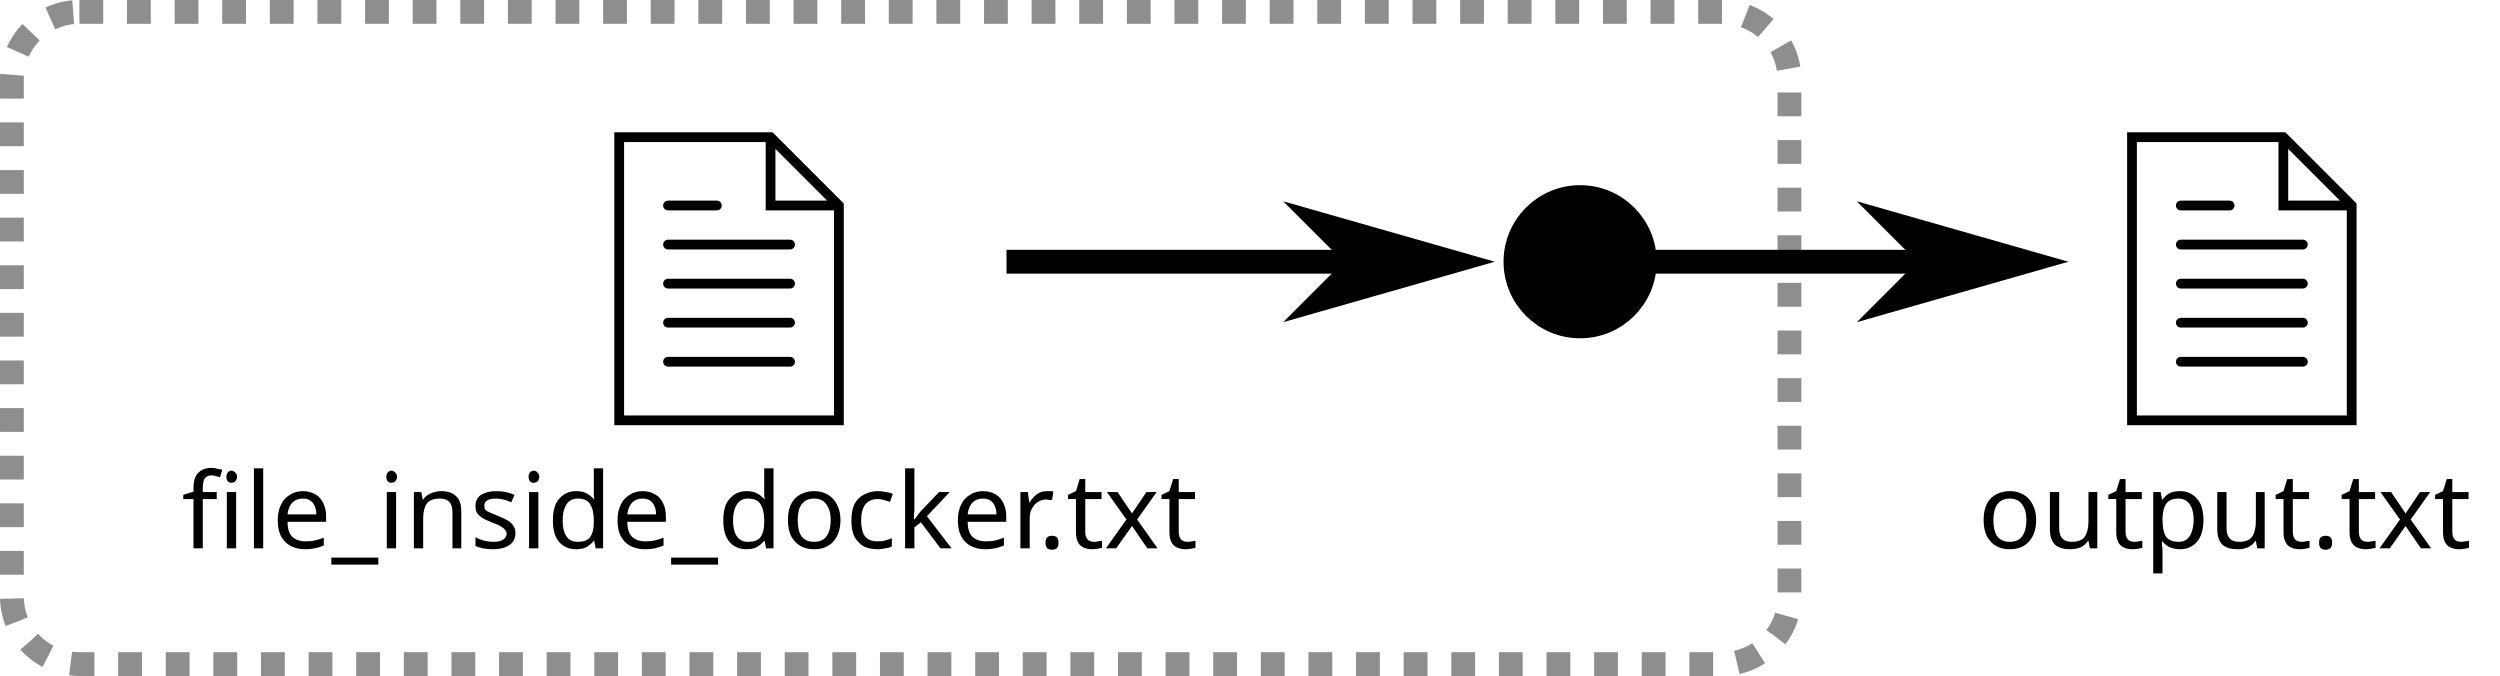
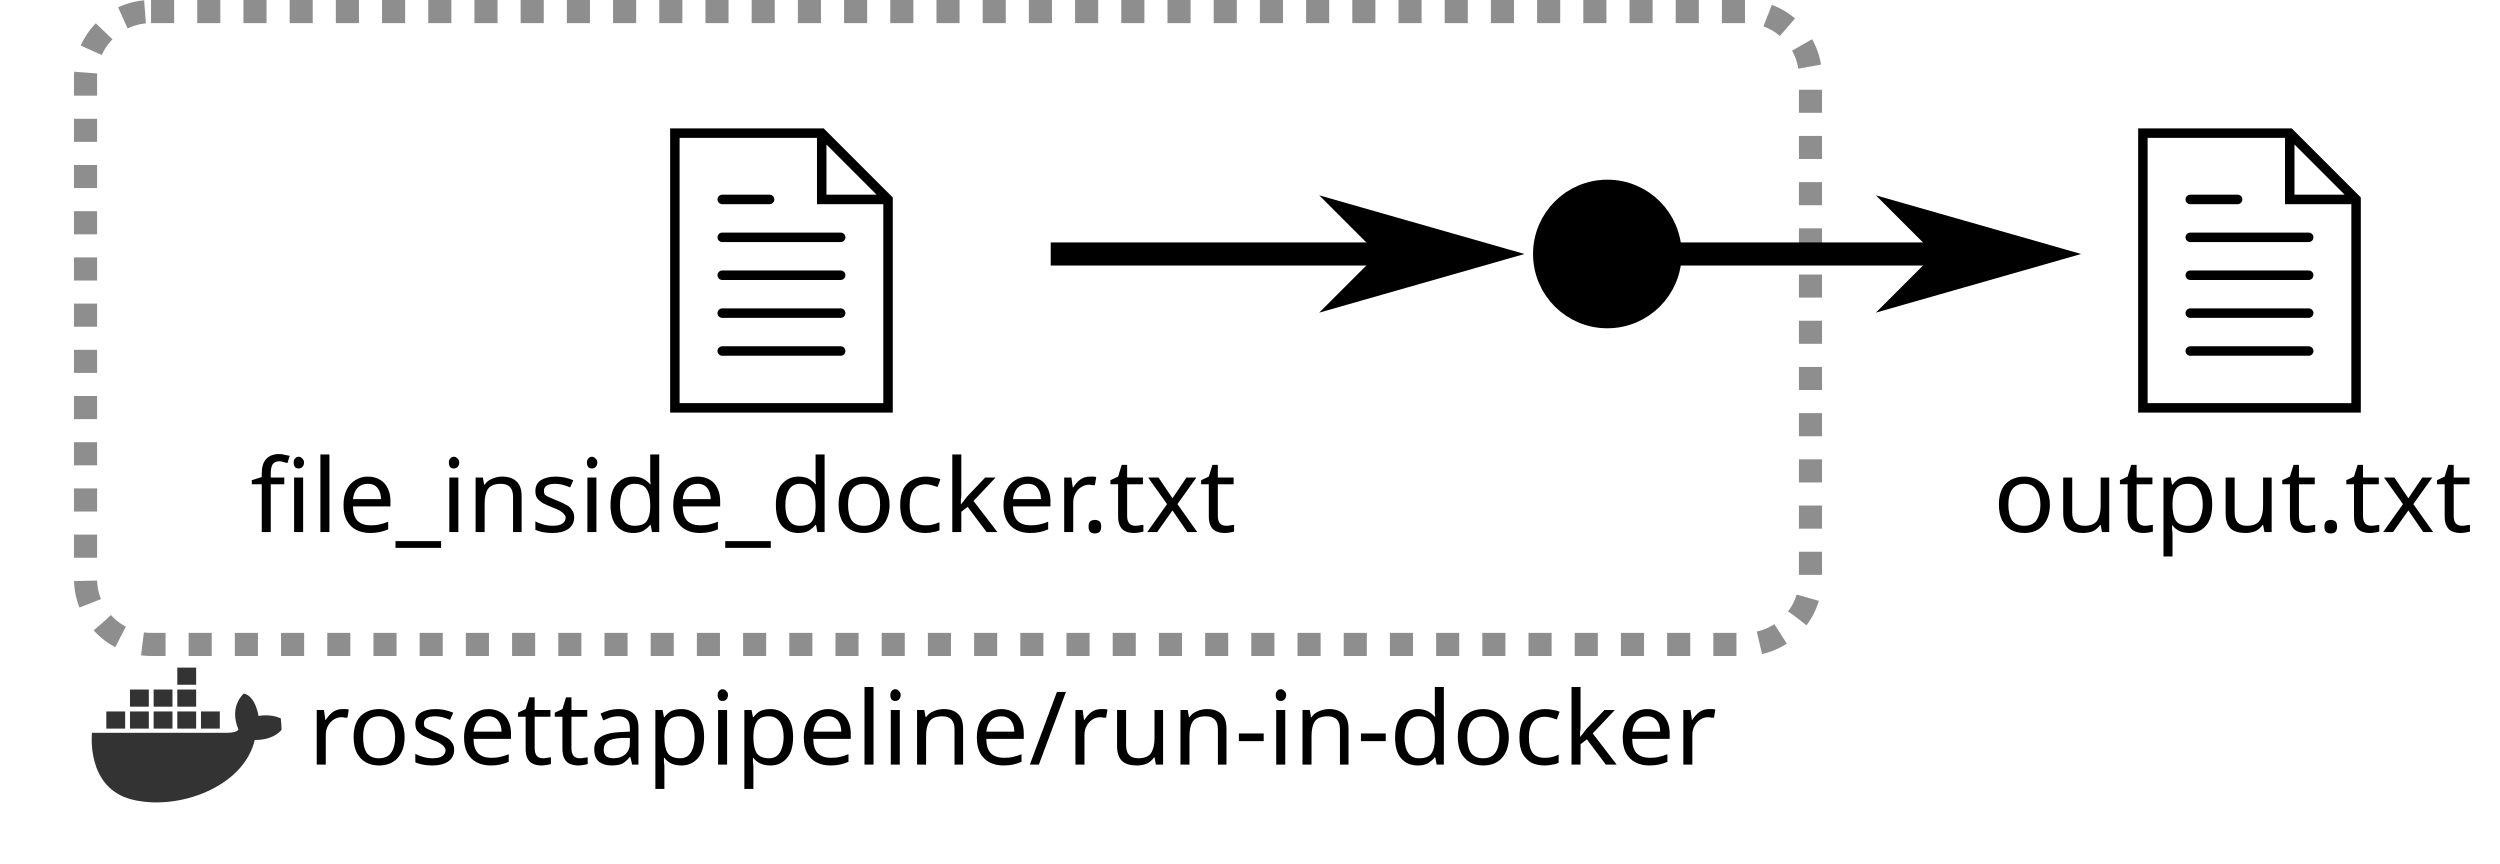
- <svg xmlns="http://www.w3.org/2000/svg" width="84.013mm" height="22.716mm" viewBox="0 0 84.013 22.716" version="1.1" id="svg8">
+ <svg xmlns="http://www.w3.org/2000/svg" width="86.575mm" height="29.917mm" viewBox="0 0 86.575 29.917" version="1.1" id="svg8">
  <defs id="defs2">
    <marker orient="auto" refY="0" refX="0" id="Arrow1Mend" style="overflow:visible">
      <path id="path1040" d="M 0,0 5,-5 -12.5,0 5,5 Z" style="fill:#000000;fill-opacity:1;fill-rule:evenodd;stroke:#000000;stroke-width:1pt;stroke-opacity:1" transform="matrix(-0.4,0,0,-0.4,-4,0)" />
    </marker>
    <marker orient="auto" refY="0" refX="0" id="Arrow1Mend-6" style="overflow:visible">
      <path id="path1040-7" d="M 0,0 5,-5 -12.5,0 5,5 Z" style="fill:#000000;fill-opacity:1;fill-rule:evenodd;stroke:#000000;stroke-width:1pt;stroke-opacity:1" transform="matrix(-0.4,0,0,-0.4,-4,0)" />
    </marker>
    <marker orient="auto" refY="0" refX="0" id="Arrow1Mend-3" style="overflow:visible">
      <path id="path1040-6" d="M 0,0 5,-5 -12.5,0 5,5 Z" style="fill:#000000;fill-opacity:1;fill-rule:evenodd;stroke:#000000;stroke-width:1pt;stroke-opacity:1" transform="matrix(-0.4,0,0,-0.4,-4,0)" />
    </marker>
    <marker orient="auto" refY="0" refX="0" id="Arrow1Mend-3-9" style="overflow:visible">
      <path id="path1040-6-2" d="M 0,0 5,-5 -12.5,0 5,5 Z" style="fill:#000000;fill-opacity:0.382;fill-rule:evenodd;stroke:#000000;stroke-width:1pt;stroke-opacity:0.382" transform="matrix(-0.4,0,0,-0.4,-4,0)" />
    </marker>
    <marker orient="auto" refY="0" refX="0" id="Arrow1Mend-7" style="overflow:visible">
      <path id="path1040-4" d="M 0,0 5,-5 -12.5,0 5,5 Z" style="fill:#000000;fill-opacity:1;fill-rule:evenodd;stroke:#000000;stroke-width:1pt;stroke-opacity:1" transform="matrix(-0.4,0,0,-0.4,-4,0)" />
    </marker>
    <marker orient="auto" refY="0" refX="0" id="Arrow1Mend-8" style="overflow:visible">
      <path id="path1040-71" d="M 0,0 5,-5 -12.5,0 5,5 Z" style="fill:#000000;fill-opacity:0.291;fill-rule:evenodd;stroke:#000000;stroke-width:1pt;stroke-opacity:0.445" transform="matrix(-0.4,0,0,-0.4,-4,0)" />
    </marker>
    <marker orient="auto" refY="0" refX="0" id="Arrow1Mend-8-6" style="overflow:visible">
      <path id="path1040-71-5" d="M 0,0 5,-5 -12.5,0 5,5 Z" style="fill:#000000;fill-opacity:1;fill-rule:evenodd;stroke:#000000;stroke-width:1pt;stroke-opacity:1" transform="matrix(-0.4,0,0,-0.4,-4,0)" />
    </marker>
    <marker orient="auto" refY="0" refX="0" id="Arrow1Mend-36" style="overflow:visible">
      <path id="path1040-75" d="M 0,0 5,-5 -12.5,0 5,5 Z" style="fill:#000000;fill-opacity:1;fill-rule:evenodd;stroke:#000000;stroke-width:1pt;stroke-opacity:1" transform="matrix(-0.4,0,0,-0.4,-4,0)" />
    </marker>
    <marker orient="auto" refY="0" refX="0" id="Arrow1Mend-62" style="overflow:visible">
      <path id="path1040-9" d="M 0,0 5,-5 -12.5,0 5,5 Z" style="fill:#000000;fill-opacity:1;fill-rule:evenodd;stroke:#000000;stroke-width:1pt;stroke-opacity:1" transform="matrix(-0.4,0,0,-0.4,-4,0)" />
    </marker>
    <marker orient="auto" refY="0" refX="0" id="Arrow1Mend-62-6" style="overflow:visible">
      <path id="path1040-9-1" d="M 0,0 5,-5 -12.5,0 5,5 Z" style="fill:#000000;fill-opacity:1;fill-rule:evenodd;stroke:#000000;stroke-width:1pt;stroke-opacity:1" transform="matrix(-0.4,0,0,-0.4,-4,0)" />
    </marker>
    <marker orient="auto" refY="0" refX="0" id="Arrow1Mend-62-6-9" style="overflow:visible">
      <path id="path1040-9-1-3" d="M 0,0 5,-5 -12.5,0 5,5 Z" style="fill:#000000;fill-opacity:1;fill-rule:evenodd;stroke:#000000;stroke-width:1pt;stroke-opacity:1" transform="matrix(-0.4,0,0,-0.4,-4,0)" />
    </marker>
    <marker orient="auto" refY="0" refX="0" id="Arrow1Mend-62-1" style="overflow:visible">
      <path id="path1040-9-9" d="M 0,0 5,-5 -12.5,0 5,5 Z" style="fill:#000000;fill-opacity:1;fill-rule:evenodd;stroke:#000000;stroke-width:1pt;stroke-opacity:1" transform="matrix(-0.4,0,0,-0.4,-4,0)" />
    </marker>
    <marker orient="auto" refY="0" refX="0" id="Arrow1Mend-62-6-2" style="overflow:visible">
      <path id="path1040-9-1-8" d="M 0,0 5,-5 -12.5,0 5,5 Z" style="fill:#000000;fill-opacity:1;fill-rule:evenodd;stroke:#000000;stroke-width:1pt;stroke-opacity:1" transform="matrix(-0.4,0,0,-0.4,-4,0)" />
    </marker>
    <marker orient="auto" refY="0" refX="0" id="Arrow1Mend-62-6-2-7" style="overflow:visible">
      <path id="path1040-9-1-8-3" d="M 0,0 5,-5 -12.5,0 5,5 Z" style="fill:#000000;fill-opacity:1;fill-rule:evenodd;stroke:#000000;stroke-width:1pt;stroke-opacity:1" transform="matrix(-0.4,0,0,-0.4,-4,0)" />
    </marker>
    <marker orient="auto" refY="0" refX="0" id="Arrow1Mend-62-6-2-6" style="overflow:visible">
      <path id="path1040-9-1-8-5" d="M 0,0 5,-5 -12.5,0 5,5 Z" style="fill:#000000;fill-opacity:1;fill-rule:evenodd;stroke:#000000;stroke-width:1pt;stroke-opacity:1" transform="matrix(-0.4,0,0,-0.4,-4,0)" />
    </marker>
    <marker orient="auto" refY="0" refX="0" id="Arrow1Mend-62-6-6" style="overflow:visible">
      <path id="path1040-9-1-9" d="M 0,0 5,-5 -12.5,0 5,5 Z" style="fill:#000000;fill-opacity:1;fill-rule:evenodd;stroke:#000000;stroke-width:1pt;stroke-opacity:1" transform="matrix(-0.4,0,0,-0.4,-4,0)" />
    </marker>
    <marker orient="auto" refY="0" refX="0" id="Arrow1Mend-62-3" style="overflow:visible">
      <path id="path1040-9-7" d="M 0,0 5,-5 -12.5,0 5,5 Z" style="fill:#000000;fill-opacity:1;fill-rule:evenodd;stroke:#000000;stroke-width:1pt;stroke-opacity:1" transform="matrix(-0.4,0,0,-0.4,-4,0)" />
    </marker>
    <marker orient="auto" refY="0" refX="0" id="Arrow1Mend-62-6-3" style="overflow:visible">
      <path id="path1040-9-1-7" d="M 0,0 5,-5 -12.5,0 5,5 Z" style="fill:#000000;fill-opacity:1;fill-rule:evenodd;stroke:#000000;stroke-width:1pt;stroke-opacity:1" transform="matrix(-0.4,0,0,-0.4,-4,0)" />
    </marker>
    <marker orient="auto" refY="0" refX="0" id="Arrow1Mend-62-2" style="overflow:visible">
      <path id="path1040-9-2" d="M 0,0 5,-5 -12.5,0 5,5 Z" style="fill:#000000;fill-opacity:1;fill-rule:evenodd;stroke:#000000;stroke-width:1pt;stroke-opacity:1" transform="matrix(-0.4,0,0,-0.4,-4,0)" />
    </marker>
    <marker orient="auto" refY="0" refX="0" id="Arrow1Mend-62-2-5" style="overflow:visible">
      <path id="path1040-9-2-4" d="M 0,0 5,-5 -12.5,0 5,5 Z" style="fill:#000000;fill-opacity:1;fill-rule:evenodd;stroke:#000000;stroke-width:1pt;stroke-opacity:1" transform="matrix(-0.4,0,0,-0.4,-4,0)" />
    </marker>
    <marker orient="auto" refY="0" refX="0" id="Arrow1Mend-62-2-5-6" style="overflow:visible">
      <path id="path1040-9-2-4-5" d="M 0,0 5,-5 -12.5,0 5,5 Z" style="fill:#000000;fill-opacity:1;fill-rule:evenodd;stroke:#000000;stroke-width:1pt;stroke-opacity:1" transform="matrix(-0.4,0,0,-0.4,-4,0)" />
    </marker>
    <marker orient="auto" refY="0" refX="0" id="Arrow1Mend-62-6-3-3" style="overflow:visible">
      <path id="path1040-9-1-7-6" d="M 0,0 5,-5 -12.5,0 5,5 Z" style="fill:#000000;fill-opacity:1;fill-rule:evenodd;stroke:#000000;stroke-width:1pt;stroke-opacity:1" transform="matrix(-0.4,0,0,-0.4,-4,0)" />
    </marker>
    <marker orient="auto" refY="0" refX="0" id="Arrow1Mend-62-6-2-75" style="overflow:visible">
      <path id="path1040-9-1-8-35" d="M 0,0 5,-5 -12.5,0 5,5 Z" style="fill:#000000;fill-opacity:1;fill-rule:evenodd;stroke:#000000;stroke-width:1pt;stroke-opacity:1" transform="matrix(-0.4,0,0,-0.4,-4,0)" />
    </marker>
    <marker orient="auto" refY="0" refX="0" id="Arrow1Mend-62-6-62" style="overflow:visible">
      <path id="path1040-9-1-91" d="M 0,0 5,-5 -12.5,0 5,5 Z" style="fill:#000000;fill-opacity:1;fill-rule:evenodd;stroke:#000000;stroke-width:1pt;stroke-opacity:1" transform="matrix(-0.4,0,0,-0.4,-4,0)" />
    </marker>
    <marker orient="auto" refY="0" refX="0" id="Arrow1Mend-62-27" style="overflow:visible">
      <path id="path1040-9-0" d="M 0,0 5,-5 -12.5,0 5,5 Z" style="fill:#000000;fill-opacity:1;fill-rule:evenodd;stroke:#000000;stroke-width:1pt;stroke-opacity:1" transform="matrix(-0.4,0,0,-0.4,-4,0)" />
    </marker>
    <marker orient="auto" refY="0" refX="0" id="Arrow1Mend-62-2-2" style="overflow:visible">
      <path id="path1040-9-2-3" d="M 0,0 5,-5 -12.5,0 5,5 Z" style="fill:#000000;fill-opacity:1;fill-rule:evenodd;stroke:#000000;stroke-width:1pt;stroke-opacity:1" transform="matrix(-0.4,0,0,-0.4,-4,0)" />
    </marker>
  </defs>
-   <g id="layer1" transform="translate(-60.06189,-24.94456)">
+   <g id="layer1" transform="translate(-57.49987,-24.94456)">
    <path style="opacity:1;fill:none;fill-opacity:1;stroke:#000000;stroke-width:0.8;stroke-miterlimit:4;stroke-dasharray:none;stroke-dashoffset:0;stroke-opacity:1;marker-end:url(#Arrow1Mend-62-2)" d="m 113.162,33.74 h 14.831" id="path1029-1-8" />
    <circle style="opacity:1;fill:#000000;fill-opacity:1;stroke:#000000;stroke-width:0.8;stroke-miterlimit:4;stroke-dasharray:none;stroke-dashoffset:0;stroke-opacity:1" id="path815-2-9" cx="113.162" cy="33.74" r="2.173" />
    <g id="g1027-2-4-7" transform="translate(24.55788,6.80068)">
      <g style="stroke-width:1.613" transform="matrix(0.1640578,0,0,0.1640578,105.9198,22.58929)" id="g994-9-5-3">
        <g style="stroke-width:1.613" id="g933-3-2-6">
          <path style="stroke-width:1.613" d="m 42.5,22 h -25 c -0.552,0 -1,0.447 -1,1 0,0.553 0.448,1 1,1 h 25 c 0.552,0 1,-0.447 1,-1 0,-0.553 -0.448,-1 -1,-1 z" id="path921-1-54-1" />
          <path style="stroke-width:1.613" d="m 17.5,16 h 10 c 0.552,0 1,-0.447 1,-1 0,-0.553 -0.448,-1 -1,-1 h -10 c -0.552,0 -1,0.447 -1,1 0,0.553 0.448,1 1,1 z" id="path923-9-7-2" />
          <path style="stroke-width:1.613" d="m 42.5,30 h -25 c -0.552,0 -1,0.447 -1,1 0,0.553 0.448,1 1,1 h 25 c 0.552,0 1,-0.447 1,-1 0,-0.553 -0.448,-1 -1,-1 z" id="path925-4-4-9" />
          <path style="stroke-width:1.613" d="m 42.5,38 h -25 c -0.552,0 -1,0.447 -1,1 0,0.553 0.448,1 1,1 h 25 c 0.552,0 1,-0.447 1,-1 0,-0.553 -0.448,-1 -1,-1 z" id="path927-7-4-3" />
          <path style="stroke-width:1.613" d="m 42.5,46 h -25 c -0.552,0 -1,0.447 -1,1 0,0.553 0.448,1 1,1 h 25 c 0.552,0 1,-0.447 1,-1 0,-0.553 -0.448,-1 -1,-1 z" id="path929-8-3-1" />
          <path style="stroke-width:1.613" d="M 38.914,0 H 6.5 v 60 h 47 V 14.586 Z M 39.5,3.414 50.086,14 H 39.5 Z M 8.5,58 V 2 h 29 v 14 h 14 v 42 z" id="path931-4-0-9" />
        </g>
        <g style="stroke-width:1.613" id="g935-5-7-4" />
        <g style="stroke-width:1.613" id="g937-0-8-7" />
        <g style="stroke-width:1.613" id="g939-36-6-8" />
        <g style="stroke-width:1.613" id="g941-1-8-4" />
        <g style="stroke-width:1.613" id="g943-06-8-5" />
        <g style="stroke-width:1.613" id="g945-3-4-0" />
        <g style="stroke-width:1.613" id="g947-20-3-3" />
        <g style="stroke-width:1.613" id="g949-61-14-6" />
        <g style="stroke-width:1.613" id="g951-5-9-1" />
        <g style="stroke-width:1.613" id="g953-5-2-0" />
        <g style="stroke-width:1.613" id="g955-4-0-6" />
        <g style="stroke-width:1.613" id="g957-7-6-3" />
        <g style="stroke-width:1.613" id="g959-6-8-2" />
        <g style="stroke-width:1.613" id="g961-5-9-0" />
        <g style="stroke-width:1.613" id="g963-6-2-6" />
      </g>
      <text id="text998-9-6-1" y="36.574" x="101.978" style="font-style:normal;font-weight:normal;font-size:10.583px;line-height:1.25;font-family:sans-serif;letter-spacing:0px;word-spacing:0px;fill:#000000;fill-opacity:1;stroke:none;stroke-width:0.265" xml:space="preserve">
        <tspan style="font-size:3.528px;line-height:2;stroke-width:0.265" y="36.574" x="101.978" id="tspan996-3-6-5">output.txt</tspan>
      </text>
    </g>
    <g id="g1027-2-4-7-3" transform="translate(-26.27992,6.80068)">
      <g style="stroke-width:1.613" transform="matrix(0.1640578,0,0,0.1640578,105.9198,22.58929)" id="g994-9-5-3-6">
        <g style="stroke-width:1.613" id="g933-3-2-6-7">
          <path style="stroke-width:1.613" d="m 42.5,22 h -25 c -0.552,0 -1,0.447 -1,1 0,0.553 0.448,1 1,1 h 25 c 0.552,0 1,-0.447 1,-1 0,-0.553 -0.448,-1 -1,-1 z" id="path921-1-54-1-5" />
          <path style="stroke-width:1.613" d="m 17.5,16 h 10 c 0.552,0 1,-0.447 1,-1 0,-0.553 -0.448,-1 -1,-1 h -10 c -0.552,0 -1,0.447 -1,1 0,0.553 0.448,1 1,1 z" id="path923-9-7-2-3" />
          <path style="stroke-width:1.613" d="m 42.5,30 h -25 c -0.552,0 -1,0.447 -1,1 0,0.553 0.448,1 1,1 h 25 c 0.552,0 1,-0.447 1,-1 0,-0.553 -0.448,-1 -1,-1 z" id="path925-4-4-9-5" />
          <path style="stroke-width:1.613" d="m 42.5,38 h -25 c -0.552,0 -1,0.447 -1,1 0,0.553 0.448,1 1,1 h 25 c 0.552,0 1,-0.447 1,-1 0,-0.553 -0.448,-1 -1,-1 z" id="path927-7-4-3-6" />
          <path style="stroke-width:1.613" d="m 42.5,46 h -25 c -0.552,0 -1,0.447 -1,1 0,0.553 0.448,1 1,1 h 25 c 0.552,0 1,-0.447 1,-1 0,-0.553 -0.448,-1 -1,-1 z" id="path929-8-3-1-2" />
          <path style="stroke-width:1.613" d="M 38.914,0 H 6.5 v 60 h 47 V 14.586 Z M 39.5,3.414 50.086,14 H 39.5 Z M 8.5,58 V 2 h 29 v 14 h 14 v 42 z" id="path931-4-0-9-9" />
        </g>
        <g style="stroke-width:1.613" id="g935-5-7-4-1" />
        <g style="stroke-width:1.613" id="g937-0-8-7-2" />
        <g style="stroke-width:1.613" id="g939-36-6-8-7" />
        <g style="stroke-width:1.613" id="g941-1-8-4-0" />
        <g style="stroke-width:1.613" id="g943-06-8-5-9" />
        <g style="stroke-width:1.613" id="g945-3-4-0-3" />
        <g style="stroke-width:1.613" id="g947-20-3-3-6" />
        <g style="stroke-width:1.613" id="g949-61-14-6-0" />
        <g style="stroke-width:1.613" id="g951-5-9-1-6" />
        <g style="stroke-width:1.613" id="g953-5-2-0-2" />
        <g style="stroke-width:1.613" id="g955-4-0-6-6" />
        <g style="stroke-width:1.613" id="g957-7-6-3-1" />
        <g style="stroke-width:1.613" id="g959-6-8-2-8" />
        <g style="stroke-width:1.613" id="g961-5-9-0-7" />
        <g style="stroke-width:1.613" id="g963-6-2-6-9" />
      </g>
      <text id="text998-9-6-1-2" y="36.574" x="92.453" style="font-style:normal;font-weight:normal;font-size:10.583px;line-height:1.25;font-family:sans-serif;letter-spacing:0px;word-spacing:0px;fill:#000000;fill-opacity:1;stroke:none;stroke-width:0.265" xml:space="preserve">
        <tspan style="font-size:3.528px;line-height:2;stroke-width:0.265" y="36.574" x="92.453" id="tspan996-3-6-5-0">file_inside_docker.txt</tspan>
      </text>
    </g>
    <path style="opacity:1;fill:none;fill-opacity:1;stroke:#000000;stroke-width:0.8;stroke-miterlimit:4;stroke-dasharray:none;stroke-dashoffset:0;stroke-opacity:1;marker-end:url(#Arrow1Mend-62-2-2)" d="M 93.886,33.74 H 108.717" id="path1029-1-8-7" />
    <rect style="opacity:1;fill:none;fill-opacity:0.291;stroke:#000000;stroke-width:0.8;stroke-miterlimit:4;stroke-dasharray:0.8, 0.8;stroke-dashoffset:0;stroke-opacity:0.445" id="rect1362" width="59.735" height="21.916" x="60.462" y="25.345" rx="2.268" ry="2.268" />
+     <g id="g3412" transform="matrix(0.01436966,0,0,0.01436966,59.89392,46.60164)" style="fill:#333333;fill-opacity:1;stroke-width:18.413">
+       <g id="g24" style="fill:#333333;fill-opacity:1;stroke-width:18.413">
+         <path id="path4" d="m 511.958,251.643 c -21.859,26.624 -64.69,24.545 -64.69,24.545 -26.415,113.8 -185.94,171.719 -296.699,143.266 C 39.821,391.011 55.056,258.915 55.056,258.915 h 324.138 c 26.749,0 28.787,-8.129 28.787,-8.129 -23.709,-56.226 12.873,-86.371 12.873,-86.371 28.453,5.089 35.558,53.854 35.558,53.854 23.353,-4.19 42.109,0.794 53.582,5.59 1.149,9.122 1.818,18.39 1.964,27.784 z" style="fill:#333333;fill-opacity:1;stroke-width:18.413" />
+         <rect id="rect6" height="41.32" width="45.39" style="fill:#333333;fill-opacity:1;stroke-width:18.413" y="207.433" x="89.6" />
+         <rect id="rect8" height="41.32" width="45.39" style="fill:#333333;fill-opacity:1;stroke-width:18.413" y="207.433" x="146.641" />
+         <rect id="rect10" height="41.32" width="45.39" style="fill:#333333;fill-opacity:1;stroke-width:18.413" y="207.433" x="317.743" />
+         <rect id="rect12" height="41.32" width="45.39" style="fill:#333333;fill-opacity:1;stroke-width:18.413" y="207.433" x="260.712" />
+         <rect id="rect14" height="41.32" width="45.39" style="fill:#333333;fill-opacity:1;stroke-width:18.413" y="101.763" x="260.712" />
+         <rect id="rect16" height="41.32" width="45.39" style="fill:#333333;fill-opacity:1;stroke-width:18.413" y="207.433" x="203.671" />
+         <rect id="rect18" height="41.32" width="45.39" style="fill:#333333;fill-opacity:1;stroke-width:18.413" y="154.593" x="146.641" />
+         <rect id="rect20" height="41.32" width="45.39" style="fill:#333333;fill-opacity:1;stroke-width:18.413" y="154.593" x="260.712" />
+         <rect id="rect22" height="41.32" width="45.39" style="fill:#333333;fill-opacity:1;stroke-width:18.413" y="154.593" x="203.671" />
+       </g>
+       <g id="g26" style="fill:#333333;fill-opacity:1;stroke-width:18.413">
+ </g>
+       <g id="g28" style="fill:#333333;fill-opacity:1;stroke-width:18.413">
+ </g>
+       <g id="g30" style="fill:#333333;fill-opacity:1;stroke-width:18.413">
+ </g>
+       <g id="g32" style="fill:#333333;fill-opacity:1;stroke-width:18.413">
+ </g>
+       <g id="g34" style="fill:#333333;fill-opacity:1;stroke-width:18.413">
+ </g>
+       <g id="g36" style="fill:#333333;fill-opacity:1;stroke-width:18.413">
+ </g>
+       <g id="g38" style="fill:#333333;fill-opacity:1;stroke-width:18.413">
+ </g>
+       <g id="g40" style="fill:#333333;fill-opacity:1;stroke-width:18.413">
+ </g>
+       <g id="g42" style="fill:#333333;fill-opacity:1;stroke-width:18.413">
+ </g>
+       <g id="g44" style="fill:#333333;fill-opacity:1;stroke-width:18.413">
+ </g>
+       <g id="g46" style="fill:#333333;fill-opacity:1;stroke-width:18.413">
+ </g>
+       <g id="g48" style="fill:#333333;fill-opacity:1;stroke-width:18.413">
+ </g>
+       <g id="g50" style="fill:#333333;fill-opacity:1;stroke-width:18.413">
+ </g>
+       <g id="g52" style="fill:#333333;fill-opacity:1;stroke-width:18.413">
+ </g>
+       <g id="g54" style="fill:#333333;fill-opacity:1;stroke-width:18.413">
+ </g>
+     </g>
+     <text id="text998-9-6-1-2-1" y="51.42" x="68.172" style="font-style:normal;font-weight:normal;font-size:10.583px;line-height:1.25;font-family:sans-serif;letter-spacing:0px;word-spacing:0px;fill:#000000;fill-opacity:1;stroke:none;stroke-width:0.265" xml:space="preserve">
+       <tspan style="font-size:3.528px;line-height:2;stroke-width:0.265" y="51.42" x="68.172" id="tspan996-3-6-5-0-7">rosettapipeline/run-in-docker</tspan>
+     </text>
  </g>
</svg>
